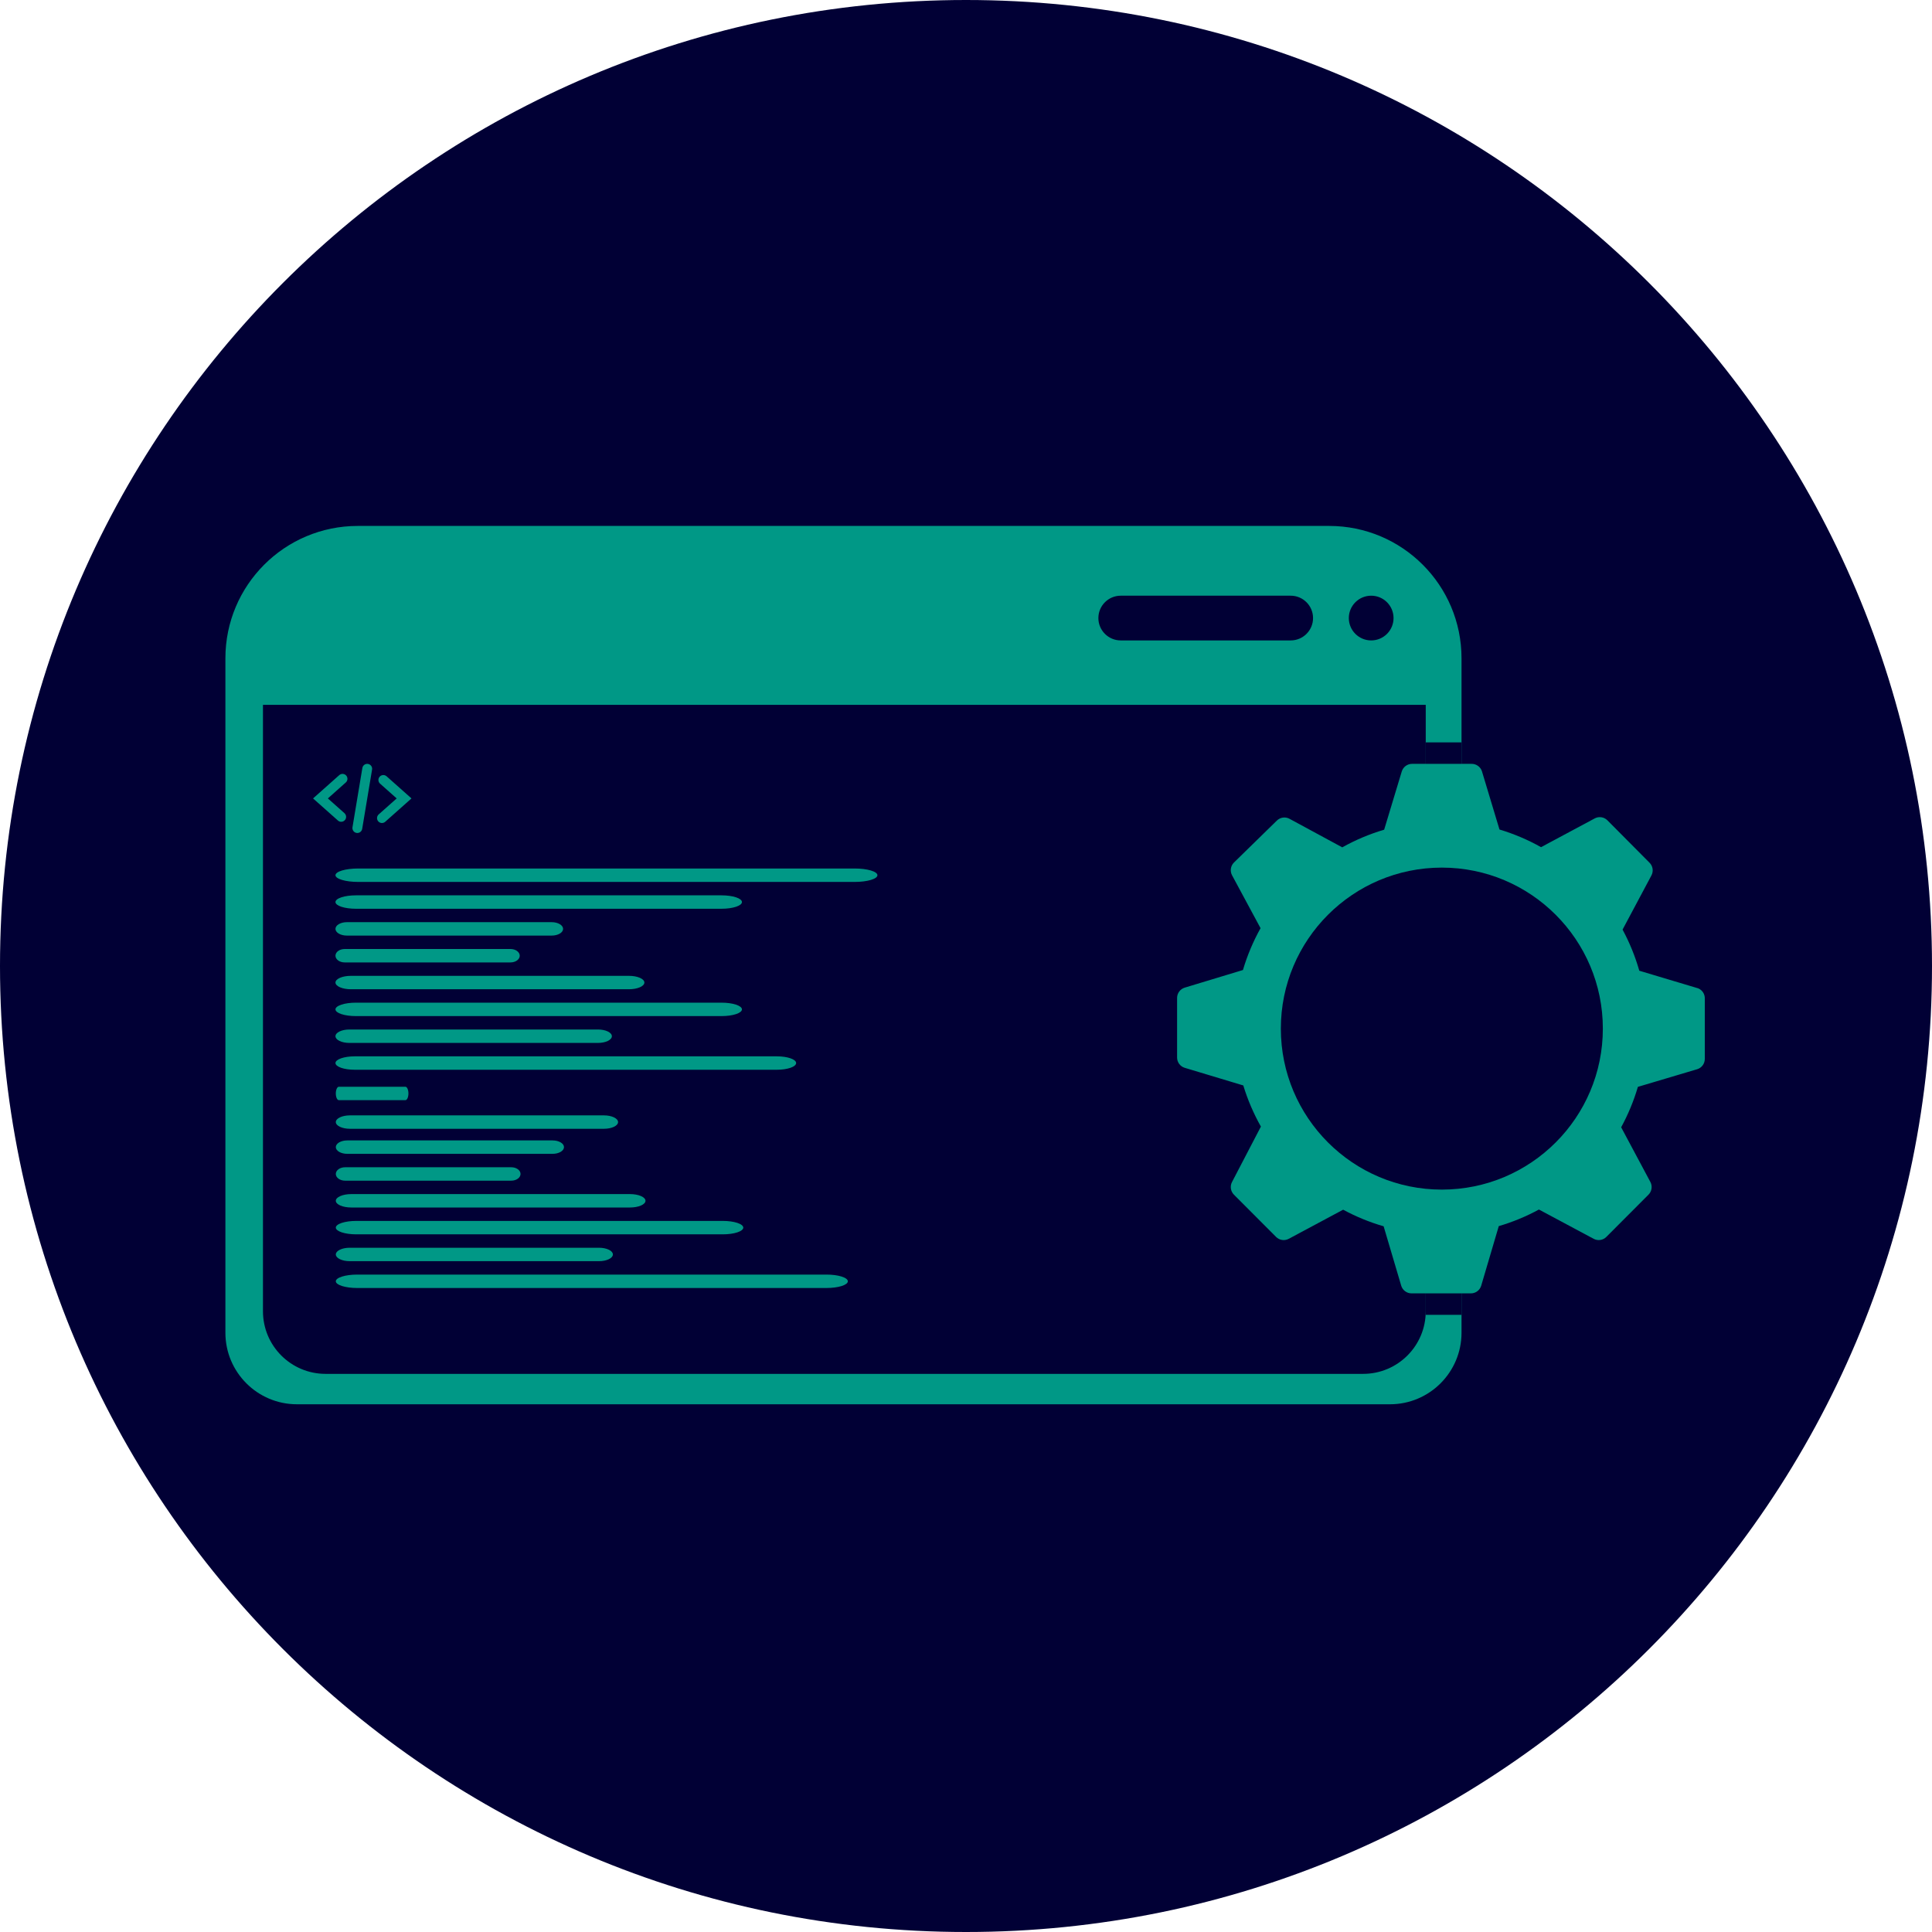
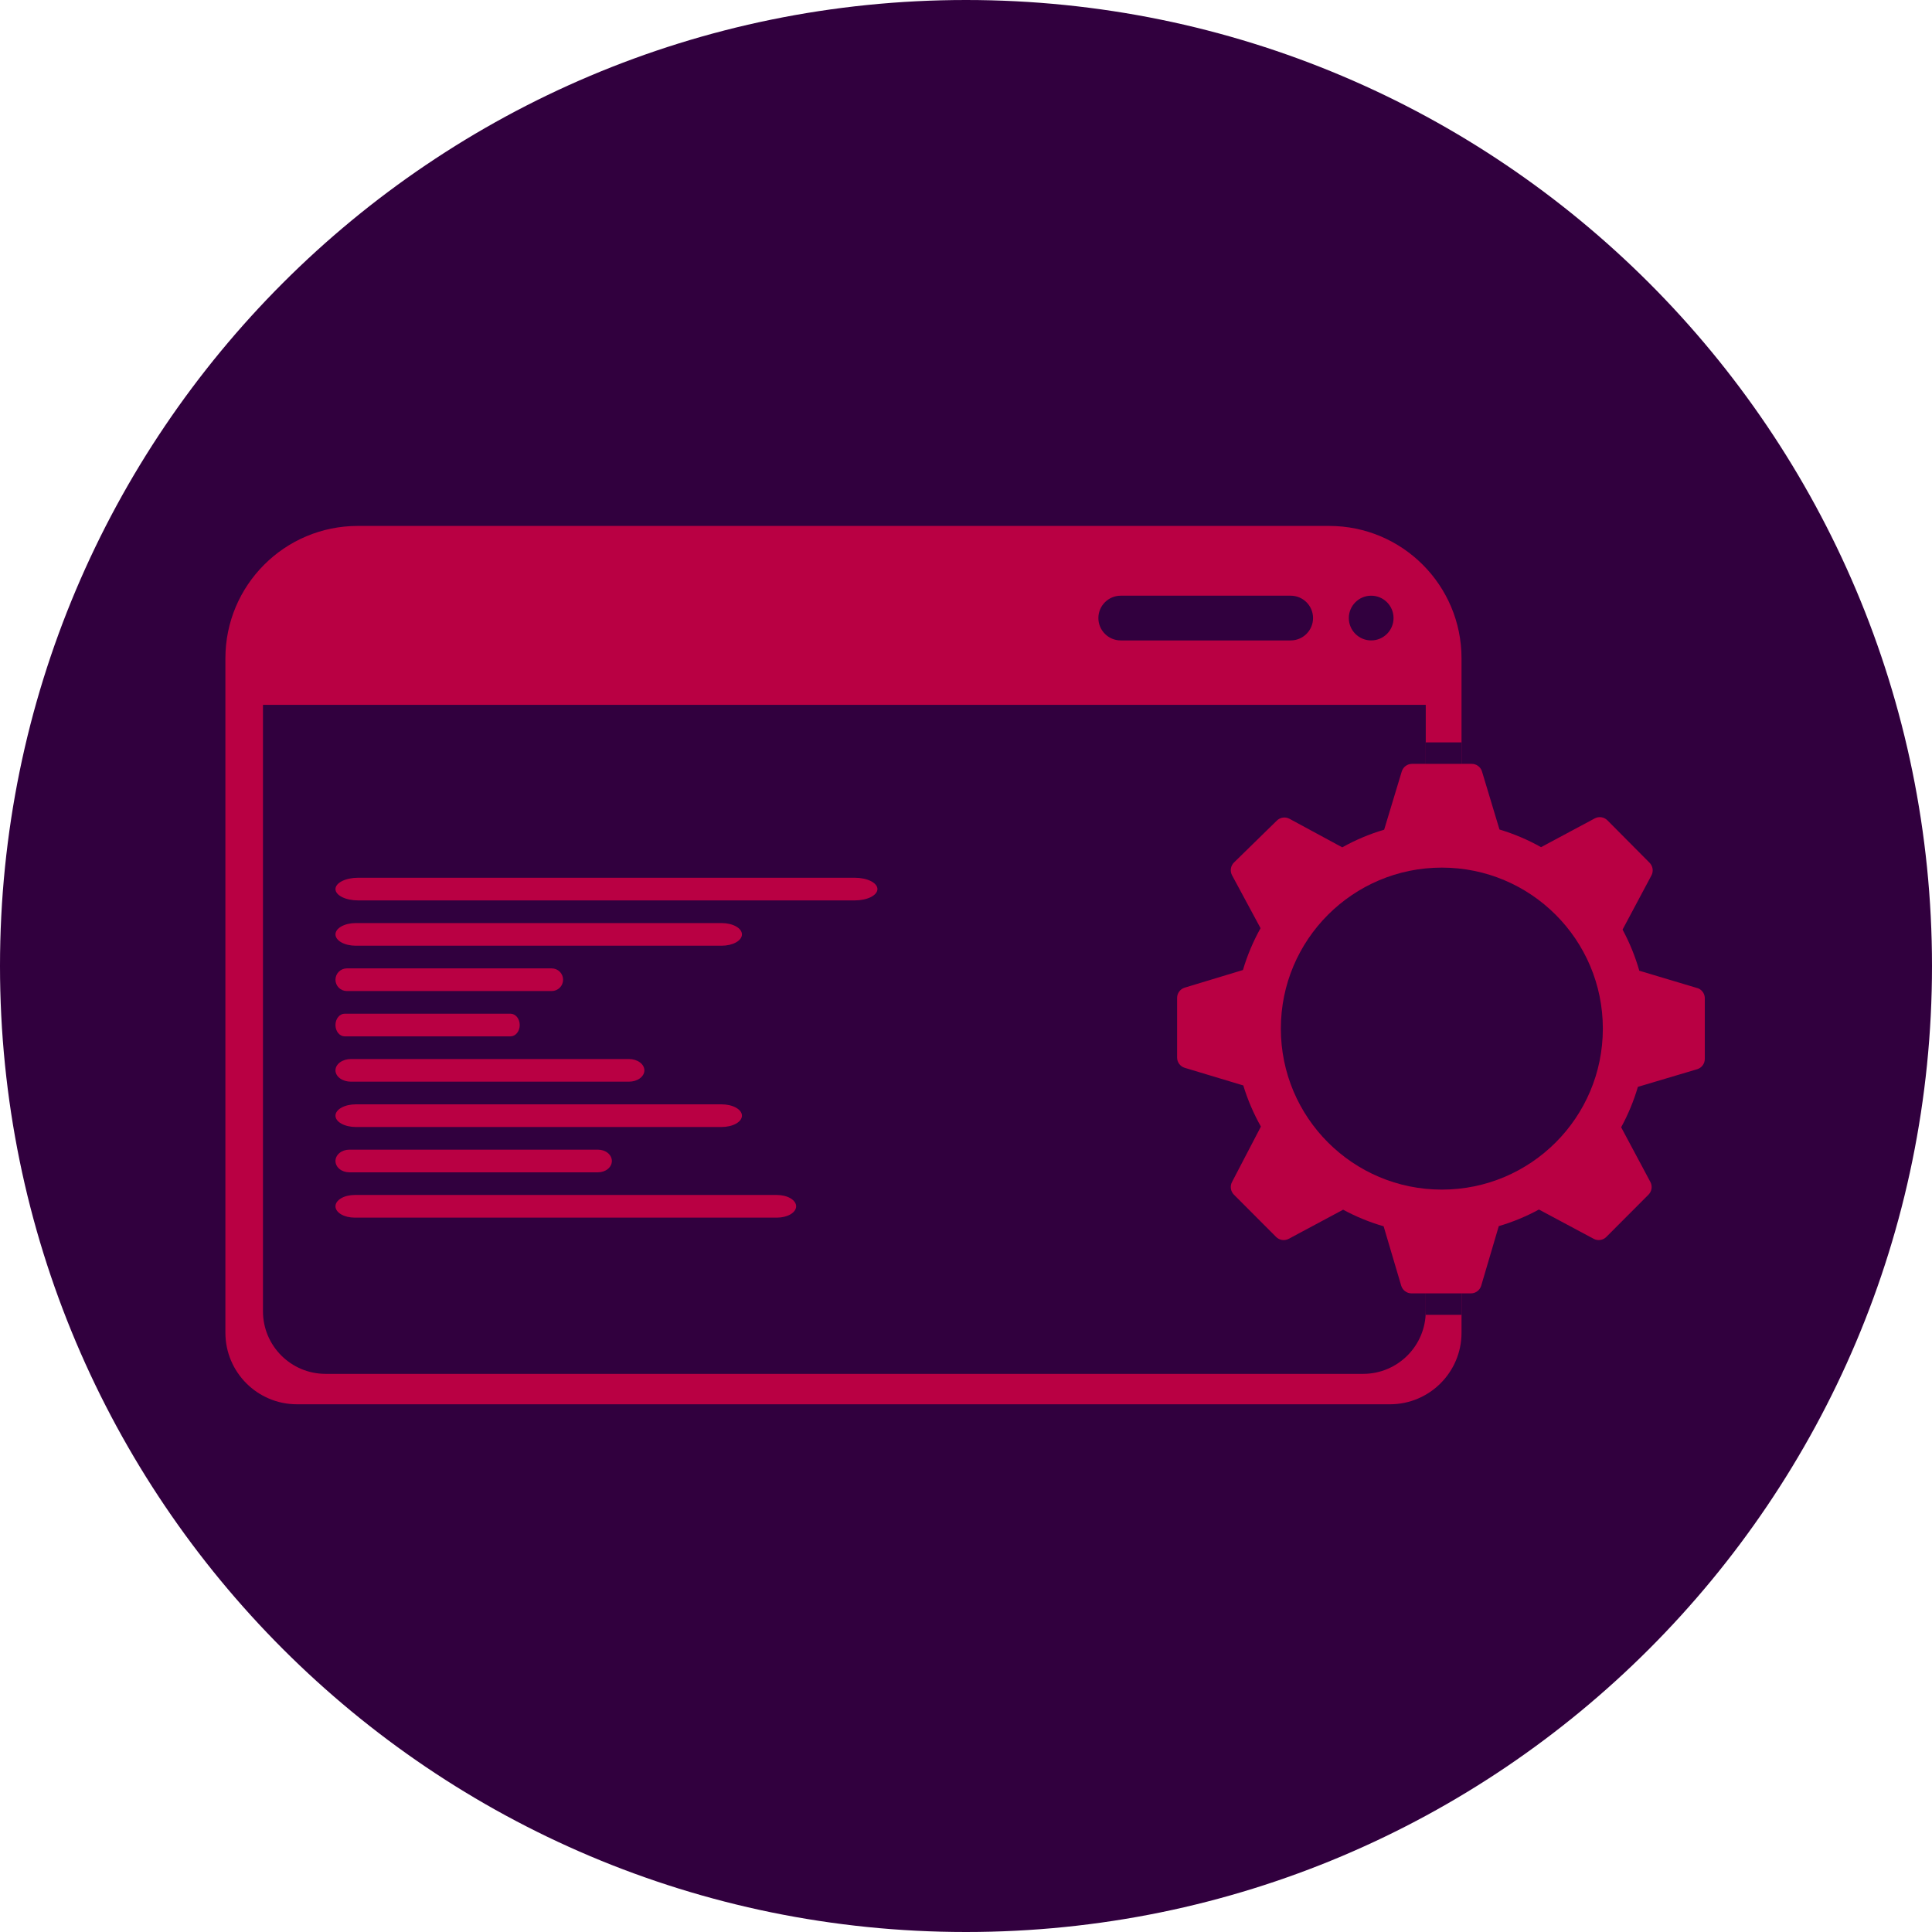
<svg xmlns="http://www.w3.org/2000/svg" width="1080" height="1080" viewBox="0 0 1080 1080" fill="none">
  <rect width="1080" height="1080" fill="white" />
-   <rect width="1080" height="1080" rx="540" fill="#010035" />
-   <path d="M126 368C126 327.131 159.131 294 200 294H743C783.869 294 817 327.131 817 368V745C817 767.091 799.091 785 777 785H166C143.909 785 126 767.091 126 745V368Z" fill="#009886" />
-   <path d="M147 394H797V733C797 752.33 781.33 768 762 768H182C162.67 768 147 752.33 147 733V394Z" fill="#010035" />
-   <path d="M949.351 552.505L916.377 542.638C914.098 534.659 910.962 526.951 907.027 519.649L923.169 489.359C923.775 488.215 923.997 486.907 923.802 485.627C923.607 484.347 923.005 483.164 922.086 482.255L898.562 458.575C897.654 457.654 896.474 457.051 895.198 456.855C893.921 456.66 892.615 456.882 891.475 457.489L861.454 473.572C854.097 469.434 846.307 466.125 838.224 463.705L828.381 431.047C827.965 429.843 827.179 428.803 826.135 428.076C825.091 427.349 823.845 426.973 822.574 427.002H789.305C788.027 427.007 786.784 427.422 785.757 428.185C784.73 428.948 783.973 430.02 783.596 431.244L773.753 463.804C765.603 466.211 757.746 469.52 750.327 473.671L720.798 457.687C719.657 457.08 718.352 456.857 717.075 457.053C715.799 457.248 714.619 457.851 713.711 458.772L689.793 482.156C688.874 483.066 688.273 484.248 688.078 485.528C687.883 486.808 688.104 488.117 688.71 489.26L704.656 518.86C700.522 526.266 697.221 534.108 694.813 542.244L662.232 552.11C661.011 552.488 659.942 553.247 659.181 554.276C658.42 555.306 658.006 556.552 658 557.833V591.182C658.006 592.463 658.42 593.709 659.181 594.738C659.942 595.768 661.011 596.527 662.232 596.905L695.009 606.771C697.444 614.771 700.745 622.48 704.852 629.76L688.71 660.742C688.104 661.885 687.883 663.194 688.078 664.473C688.273 665.753 688.874 666.936 689.793 667.846L713.317 691.427C714.225 692.348 715.405 692.951 716.682 693.146C717.958 693.342 719.264 693.119 720.404 692.512L750.819 676.232C758.014 680.124 765.603 683.233 773.458 685.507L783.301 718.757C783.678 719.982 784.435 721.053 785.462 721.816C786.489 722.579 787.732 722.994 789.01 723H822.279C823.557 722.994 824.8 722.579 825.827 721.816C826.854 721.053 827.611 719.982 827.988 718.757L837.831 685.408C845.618 683.123 853.141 680.014 860.273 676.134L890.884 692.512C892.025 693.119 893.33 693.342 894.607 693.146C895.884 692.951 897.063 692.348 897.971 691.427L921.496 667.846C922.414 666.936 923.016 665.753 923.211 664.473C923.406 663.194 923.184 661.885 922.579 660.742L906.239 630.155C910.15 622.979 913.285 615.405 915.59 607.561L948.761 597.694C949.982 597.316 951.051 596.557 951.812 595.528C952.574 594.498 952.987 593.253 952.993 591.971V558.326C953.051 557.099 952.734 555.884 952.083 554.843C951.432 553.803 950.478 552.987 949.351 552.505ZM805.94 629.267C795.232 629.267 784.766 626.084 775.863 620.122C766.96 614.159 760.022 605.683 755.924 595.768C751.827 585.852 750.755 574.941 752.844 564.414C754.932 553.887 760.088 544.218 767.659 536.629C775.231 529.039 784.877 523.871 795.378 521.777C805.88 519.683 816.764 520.758 826.657 524.865C836.549 528.972 845.004 535.928 850.952 544.852C856.901 553.776 860.076 564.268 860.076 575.001C860.076 589.393 854.372 603.196 844.22 613.373C834.067 623.55 820.297 629.267 805.94 629.267Z" fill="#009886" />
-   <circle cx="806" cy="575" r="90" fill="#010035" />
-   <rect x="797" y="415" width="20" height="12" fill="#010035" />
-   <rect x="797" y="723" width="20" height="12" fill="#010035" />
-   <rect x="614" y="333" width="120" height="25" rx="12.5" fill="#010035" />
-   <circle cx="766.5" cy="345.5" r="12.5" fill="#010035" />
-   <path d="M190.741 459.385C190.068 459.386 189.418 459.139 188.915 458.692L175 446.323L189.688 433.266C190.235 432.797 190.945 432.562 191.663 432.612C192.382 432.661 193.053 432.99 193.531 433.529C194.01 434.068 194.258 434.773 194.222 435.492C194.186 436.212 193.869 436.888 193.34 437.377L183.278 446.323L192.567 454.578C192.984 454.948 193.279 455.437 193.412 455.979C193.546 456.521 193.511 457.09 193.313 457.612C193.114 458.133 192.762 458.582 192.303 458.899C191.844 459.216 191.299 459.385 190.741 459.385ZM215.34 459.38L230.027 446.323L216.112 433.953C215.567 433.469 214.852 433.221 214.124 433.264C213.396 433.307 212.715 433.638 212.231 434.183C211.747 434.728 211.499 435.443 211.542 436.171C211.585 436.899 211.915 437.58 212.46 438.064L221.75 446.323L211.688 455.266C211.142 455.75 210.811 456.431 210.768 457.159C210.725 457.887 210.972 458.603 211.457 459.149C211.941 459.694 212.622 460.025 213.35 460.068C214.079 460.112 214.794 459.864 215.34 459.38ZM202.475 463.276L207.975 430.276C208.046 429.916 208.043 429.545 207.967 429.185C207.892 428.825 207.745 428.485 207.536 428.183C207.326 427.881 207.058 427.624 206.748 427.427C206.438 427.23 206.091 427.098 205.729 427.037C205.366 426.977 204.995 426.99 204.638 427.075C204.28 427.16 203.944 427.316 203.648 427.534C203.352 427.752 203.102 428.026 202.914 428.342C202.726 428.658 202.603 429.008 202.552 429.372L197.052 462.372C196.982 462.732 196.985 463.103 197.06 463.463C197.136 463.823 197.282 464.163 197.492 464.465C197.701 464.767 197.969 465.024 198.279 465.221C198.59 465.417 198.936 465.55 199.299 465.61C199.661 465.671 200.032 465.658 200.39 465.573C200.747 465.488 201.084 465.332 201.38 465.114C201.676 464.896 201.925 464.622 202.114 464.306C202.302 463.99 202.425 463.64 202.475 463.276Z" fill="#009886" />
+   <rect width="1080" height="1080" rx="540" fill="#31003E" />
+   <path d="M126 368C126 327.131 159.131 294 200 294H743C783.869 294 817 327.131 817 368V745C817 767.091 799.091 785 777 785H166C143.909 785 126 767.091 126 745V368Z" fill="#B90043" />
+   <path d="M147 394H797V733C797 752.33 781.33 768 762 768H182C162.67 768 147 752.33 147 733V394Z" fill="#31003E" />
+   <path d="M949.351 552.505L916.377 542.638C914.098 534.659 910.962 526.951 907.027 519.649L923.169 489.359C923.775 488.215 923.997 486.907 923.802 485.627C923.607 484.347 923.005 483.164 922.086 482.255L898.562 458.575C897.654 457.654 896.474 457.051 895.198 456.855C893.921 456.66 892.615 456.882 891.475 457.489L861.454 473.572C854.097 469.434 846.307 466.125 838.224 463.705L828.382 431.047C827.965 429.843 827.179 428.803 826.135 428.076C825.091 427.349 823.845 426.973 822.574 427.002H789.305C788.027 427.007 786.784 427.422 785.757 428.185C784.73 428.948 783.973 430.02 783.596 431.244L773.753 463.804C765.603 466.211 757.746 469.52 750.327 473.671L720.798 457.687C719.657 457.08 718.352 456.857 717.075 457.053C715.799 457.248 714.619 457.851 713.711 458.772L689.793 482.156C688.874 483.066 688.273 484.248 688.078 485.528C687.883 486.808 688.104 488.117 688.71 489.26L704.656 518.86C700.522 526.266 697.221 534.108 694.813 542.244L662.232 552.11C661.011 552.488 659.942 553.247 659.181 554.276C658.42 555.306 658.006 556.552 658 557.833V591.182C658.006 592.463 658.42 593.709 659.181 594.738C659.942 595.768 661.011 596.527 662.232 596.905L695.009 606.771C697.444 614.771 700.745 622.48 704.852 629.76L688.71 660.742C688.104 661.885 687.883 663.194 688.078 664.473C688.273 665.753 688.874 666.936 689.793 667.846L713.317 691.427C714.225 692.348 715.405 692.951 716.682 693.146C717.958 693.342 719.264 693.119 720.404 692.512L750.819 676.232C758.014 680.124 765.603 683.233 773.458 685.507L783.301 718.757C783.678 719.982 784.435 721.053 785.462 721.816C786.489 722.579 787.732 722.994 789.01 723H822.279C823.557 722.994 824.8 722.579 825.827 721.816C826.854 721.053 827.611 719.982 827.988 718.757L837.831 685.408C845.618 683.123 853.141 680.014 860.273 676.134L890.884 692.512C892.025 693.119 893.33 693.342 894.607 693.146C895.884 692.951 897.063 692.348 897.971 691.427L921.496 667.846C922.414 666.936 923.016 665.753 923.211 664.473C923.406 663.194 923.184 661.885 922.579 660.742L906.239 630.155C910.15 622.979 913.285 615.405 915.59 607.561L948.761 597.694C949.982 597.316 951.051 596.557 951.812 595.528C952.574 594.499 952.987 593.253 952.993 591.971V558.326C953.051 557.099 952.734 555.884 952.083 554.843C951.432 553.803 950.478 552.987 949.351 552.505ZM805.94 629.267C795.232 629.267 784.766 626.084 775.863 620.122C766.96 614.159 760.022 605.683 755.924 595.768C751.827 585.852 750.755 574.941 752.844 564.414C754.932 553.887 760.088 544.218 767.659 536.629C775.231 529.039 784.877 523.871 795.378 521.777C805.88 519.683 816.764 520.758 826.657 524.865C836.549 528.972 845.004 535.928 850.952 544.852C856.901 553.776 860.076 564.268 860.076 575.001C860.076 589.393 854.372 603.196 844.22 613.373C834.067 623.55 820.297 629.267 805.94 629.267Z" fill="#B90043" />
+   <circle cx="806" cy="575" r="90" fill="#31003E" />
+   <rect x="797" y="415" width="20" height="12" fill="#31003E" />
+   <rect x="797" y="723" width="20" height="12" fill="#31003E" />
+   <rect x="614" y="333" width="120" height="25" rx="12.5" fill="#31003E" />
+   <circle cx="766.5" cy="345.5" r="12.5" fill="#31003E" />
  <g clip-path="url(#clip0_0:1)">
-     <path d="M187.528 594.25C187.528 595.245 188.658 596.198 190.671 596.902C192.683 597.605 195.412 598 198.258 598H434.316C437.162 598 439.891 597.605 441.904 596.902C443.916 596.198 445.046 595.245 445.046 594.25C445.046 593.255 443.916 592.302 441.904 591.598C439.891 590.895 437.162 590.5 434.316 590.5H198.258C195.412 590.5 192.683 590.895 190.671 591.598C188.658 592.302 187.528 593.255 187.528 594.25Z" fill="#009886" />
-     <path d="M187.528 579.25C187.528 580.245 188.342 581.198 189.791 581.902C191.239 582.605 193.204 583 195.253 583H334.313C336.362 583 338.327 582.605 339.776 581.902C341.225 581.198 342.039 580.245 342.039 579.25C342.039 578.255 341.225 577.302 339.776 576.598C338.327 575.895 336.362 575.5 334.313 575.5H195.253C193.204 575.5 191.239 575.895 189.791 576.598C188.342 577.302 187.528 578.255 187.528 579.25Z" fill="#009886" />
-     <path d="M187.528 564.25C187.528 565.245 188.725 566.198 190.855 566.902C192.986 567.605 195.876 568 198.889 568H403.389C406.402 568 409.292 567.605 411.422 566.902C413.553 566.198 414.75 565.245 414.75 564.25C414.75 563.255 413.553 562.302 411.422 561.598C409.292 560.895 406.402 560.5 403.389 560.5H198.889C195.876 560.5 192.986 560.895 190.855 561.598C188.725 562.302 187.528 563.255 187.528 564.25Z" fill="#009886" />
-     <path d="M187.528 549.25C187.528 550.245 188.438 551.198 190.057 551.902C191.676 552.605 193.872 553 196.162 553H351.582C353.872 553 356.068 552.605 357.688 551.902C359.307 551.198 360.217 550.245 360.217 549.25C360.217 548.255 359.307 547.302 357.688 546.598C356.068 545.895 353.872 545.5 351.582 545.5H196.162C193.872 545.5 191.676 545.895 190.057 546.598C188.438 547.302 187.528 548.255 187.528 549.25Z" fill="#009886" />
-     <path d="M187.528 534.25C187.528 535.245 188.07 536.198 189.036 536.902C190.002 537.605 191.312 538 192.678 538H285.385C286.751 538 288.061 537.605 289.027 536.902C289.993 536.198 290.535 535.245 290.535 534.25C290.535 533.255 289.993 532.302 289.027 531.598C288.061 530.895 286.751 530.5 285.385 530.5H192.678C191.312 530.5 190.002 530.895 189.036 531.598C188.07 532.302 187.528 533.255 187.528 534.25Z" fill="#009886" />
-     <path d="M187.528 519.25C187.528 520.245 188.198 521.198 189.391 521.902C190.584 522.605 192.203 523 193.89 523H308.41C310.097 523 311.716 522.605 312.909 521.902C314.102 521.198 314.772 520.245 314.772 519.25C314.772 518.255 314.102 517.302 312.909 516.598C311.716 515.895 310.097 515.5 308.41 515.5H193.89C192.203 515.5 190.584 515.895 189.391 516.598C188.198 517.302 187.528 518.255 187.528 519.25Z" fill="#009886" />
-     <path d="M187.528 504.25C187.528 505.245 188.725 506.198 190.855 506.902C192.986 507.605 195.876 508 198.889 508H403.389C406.402 508 409.292 507.605 411.422 506.902C413.553 506.198 414.75 505.245 414.75 504.25C414.75 503.255 413.553 502.302 411.422 501.598C409.292 500.895 406.402 500.5 403.389 500.5H198.889C195.876 500.5 192.986 500.895 190.855 501.598C188.725 502.302 187.528 503.255 187.528 504.25Z" fill="#009886" />
-     <path d="M187.528 489.25C187.528 490.245 188.858 491.198 191.225 491.902C193.592 492.605 196.803 493 200.151 493H477.867C481.215 493 484.426 492.605 486.793 491.902C489.161 491.198 490.491 490.245 490.491 489.25C490.491 488.255 489.161 487.302 486.793 486.598C484.426 485.895 481.215 485.5 477.867 485.5H200.151C196.803 485.5 193.592 485.895 191.225 486.598C188.858 487.302 187.528 488.255 187.528 489.25Z" fill="#009886" />
-   </g>
-   <g clip-path="url(#clip1_0:1)">
-     <path d="M187.722 716.25C187.722 717.245 188.979 718.198 191.215 718.902C193.452 719.605 196.485 720 199.649 720H462.026C465.189 720 468.223 719.605 470.459 718.902C472.696 718.198 473.952 717.245 473.952 716.25C473.952 715.255 472.696 714.302 470.459 713.598C468.223 712.895 465.189 712.5 462.026 712.5H199.649C196.485 712.5 193.452 712.895 191.215 713.598C188.979 714.302 187.722 715.255 187.722 716.25Z" fill="#009886" />
-     <path d="M187.722 701.25C187.722 702.245 188.538 703.198 189.991 703.902C191.443 704.605 193.413 705 195.467 705H334.867C336.921 705 338.89 704.605 340.343 703.902C341.795 703.198 342.611 702.245 342.611 701.25C342.611 700.255 341.795 699.302 340.343 698.598C338.89 697.895 336.921 697.5 334.867 697.5H195.467C193.413 697.5 191.443 697.895 189.991 698.598C188.538 699.302 187.722 700.255 187.722 701.25Z" fill="#009886" />
-     <path d="M187.722 686.25C187.722 687.245 188.922 688.198 191.058 688.902C193.194 689.605 196.091 690 199.111 690H404.111C407.132 690 410.028 689.605 412.164 688.902C414.3 688.198 415.5 687.245 415.5 686.25C415.5 685.255 414.3 684.302 412.164 683.598C410.028 682.895 407.132 682.5 404.111 682.5H199.111C196.091 682.5 193.194 682.895 191.058 683.598C188.922 684.302 187.722 685.255 187.722 686.25Z" fill="#009886" />
-     <path d="M187.722 671.25C187.722 672.245 188.634 673.198 190.257 673.902C191.881 674.605 194.082 675 196.378 675H352.178C354.473 675 356.675 674.605 358.298 673.902C359.921 673.198 360.833 672.245 360.833 671.25C360.833 670.255 359.921 669.302 358.298 668.598C356.675 667.895 354.473 667.5 352.178 667.5H196.378C194.082 667.5 191.881 667.895 190.257 668.598C188.634 669.302 187.722 670.255 187.722 671.25Z" fill="#009886" />
-     <path d="M187.722 656.25C187.722 657.245 188.266 658.198 189.234 658.902C190.203 659.605 191.516 660 192.885 660H285.819C287.188 660 288.501 659.605 289.469 658.902C290.438 658.198 290.982 657.245 290.982 656.25C290.982 655.255 290.438 654.302 289.469 653.598C288.501 652.895 287.188 652.5 285.819 652.5H192.885C191.516 652.5 190.203 652.895 189.234 653.598C188.266 654.302 187.722 655.255 187.722 656.25Z" fill="#009886" />
-     <path d="M187.722 641.25C187.722 642.245 188.394 643.198 189.59 643.902C190.786 644.605 192.409 645 194.1 645H308.9C310.592 645 312.214 644.605 313.41 643.902C314.606 643.198 315.278 642.245 315.278 641.25C315.278 640.255 314.606 639.302 313.41 638.598C312.214 637.895 310.592 637.5 308.9 637.5H194.1C192.409 637.5 190.786 637.895 189.59 638.598C188.394 639.302 187.722 640.255 187.722 641.25Z" fill="#009886" />
-     <path d="M187.722 627.25C187.722 628.245 188.553 629.198 190.033 629.902C191.512 630.605 193.519 631 195.611 631H337.613C339.706 631 341.712 630.605 343.192 629.902C344.671 629.198 345.502 628.245 345.502 627.25C345.502 626.255 344.671 625.302 343.192 624.598C341.712 623.895 339.706 623.5 337.613 623.5H195.611C193.519 623.5 191.512 623.895 190.033 624.598C188.553 625.302 187.722 626.255 187.722 627.25Z" fill="#009886" />
-     <path d="M187.722 611.25C187.722 612.245 187.9 613.198 188.218 613.902C188.535 614.605 188.965 615 189.414 615H226.621C227.07 615 227.5 614.605 227.817 613.902C228.134 613.198 228.312 612.245 228.312 611.25C228.312 610.255 228.134 609.302 227.817 608.598C227.5 607.895 227.07 607.5 226.621 607.5H189.414C188.965 607.5 188.535 607.895 188.218 608.598C187.9 609.302 187.722 610.255 187.722 611.25Z" fill="#009886" />
+     <path d="M187.528 674.333C187.528 676.013 188.658 677.624 190.671 678.812C192.683 679.999 195.412 680.667 198.258 680.667H434.316C437.162 680.667 439.891 679.999 441.904 678.812C443.916 677.624 445.046 676.013 445.046 674.333C445.046 672.654 443.916 671.043 441.904 669.855C439.891 668.667 437.162 668 434.316 668H198.258C195.412 668 192.683 668.667 190.671 669.855C188.658 671.043 187.528 672.654 187.528 674.333Z" fill="#B90043" />
+     <path d="M187.528 649C187.528 650.68 188.342 652.291 189.791 653.478C191.239 654.666 193.204 655.333 195.253 655.333H334.313C336.362 655.333 338.327 654.666 339.776 653.478C341.225 652.291 342.039 650.68 342.039 649C342.039 647.32 341.225 645.709 339.776 644.522C338.327 643.334 336.362 642.667 334.313 642.667H195.253C193.204 642.667 191.239 643.334 189.791 644.522C188.342 645.709 187.528 647.32 187.528 649Z" fill="#B90043" />
+     <path d="M187.528 623.667C187.528 625.346 188.725 626.957 190.855 628.145C192.986 629.333 195.876 630 198.889 630H403.389C406.402 630 409.292 629.333 411.422 628.145C413.553 626.957 414.75 625.346 414.75 623.667C414.75 621.987 413.553 620.376 411.422 619.188C409.292 618.001 406.402 617.333 403.389 617.333H198.889C195.876 617.333 192.986 618.001 190.855 619.188C188.725 620.376 187.528 621.987 187.528 623.667Z" fill="#B90043" />
+     <path d="M187.528 598.333C187.528 600.013 188.438 601.624 190.057 602.812C191.676 603.999 193.872 604.667 196.162 604.667H351.582C353.872 604.667 356.068 603.999 357.688 602.812C359.307 601.624 360.217 600.013 360.217 598.333C360.217 596.654 359.307 595.043 357.688 593.855C356.068 592.667 353.872 592 351.582 592H196.162C193.872 592 191.676 592.667 190.057 593.855C188.438 595.043 187.528 596.654 187.528 598.333Z" fill="#B90043" />
+     <path d="M187.528 573C187.528 574.68 188.07 576.291 189.036 577.478C190.002 578.666 191.312 579.333 192.678 579.333H285.385C286.751 579.333 288.061 578.666 289.027 577.478C289.993 576.291 290.535 574.68 290.535 573C290.535 571.32 289.993 569.709 289.027 568.522C288.061 567.334 286.751 566.667 285.385 566.667H192.678C191.312 566.667 190.002 567.334 189.036 568.522C188.07 569.709 187.528 571.32 187.528 573Z" fill="#B90043" />
+     <path d="M187.528 547.667C187.528 549.346 188.198 550.957 189.391 552.145C190.584 553.333 192.203 554 193.89 554H308.41C310.097 554 311.716 553.333 312.909 552.145C314.102 550.957 314.772 549.346 314.772 547.667C314.772 545.987 314.102 544.376 312.909 543.188C311.716 542.001 310.097 541.333 308.41 541.333H193.89C192.203 541.333 190.584 542.001 189.391 543.188C188.198 544.376 187.528 545.987 187.528 547.667Z" fill="#B90043" />
+     <path d="M187.528 522.333C187.528 524.013 188.725 525.624 190.855 526.812C192.986 527.999 195.876 528.667 198.889 528.667H403.389C406.402 528.667 409.292 527.999 411.422 526.812C413.553 525.624 414.75 524.013 414.75 522.333C414.75 520.654 413.553 519.043 411.422 517.855C409.292 516.667 406.402 516 403.389 516H198.889C195.876 516 192.986 516.667 190.855 517.855C188.725 519.043 187.528 520.654 187.528 522.333Z" fill="#B90043" />
+     <path d="M187.528 497C187.528 498.68 188.858 500.291 191.225 501.478C193.592 502.666 196.803 503.333 200.151 503.333H477.867C481.215 503.333 484.426 502.666 486.793 501.478C489.161 500.291 490.491 498.68 490.491 497C490.491 495.32 489.161 493.709 486.793 492.522C484.426 491.334 481.215 490.667 477.867 490.667H200.151C196.803 490.667 193.592 491.334 191.225 492.522C188.858 493.709 187.528 495.32 187.528 497Z" fill="#B90043" />
  </g>
  <defs>
    <clipPath id="clip0_0:1">
-       <rect width="135" height="409" fill="white" transform="translate(108 613) rotate(-90)" />
-     </clipPath>
-     <clipPath id="clip1_0:1">
-       <rect width="135" height="410" fill="white" transform="translate(108 735) rotate(-90)" />
+       <rect width="228" height="409" fill="white" transform="translate(108 706) rotate(-90)" />
    </clipPath>
  </defs>
</svg>
